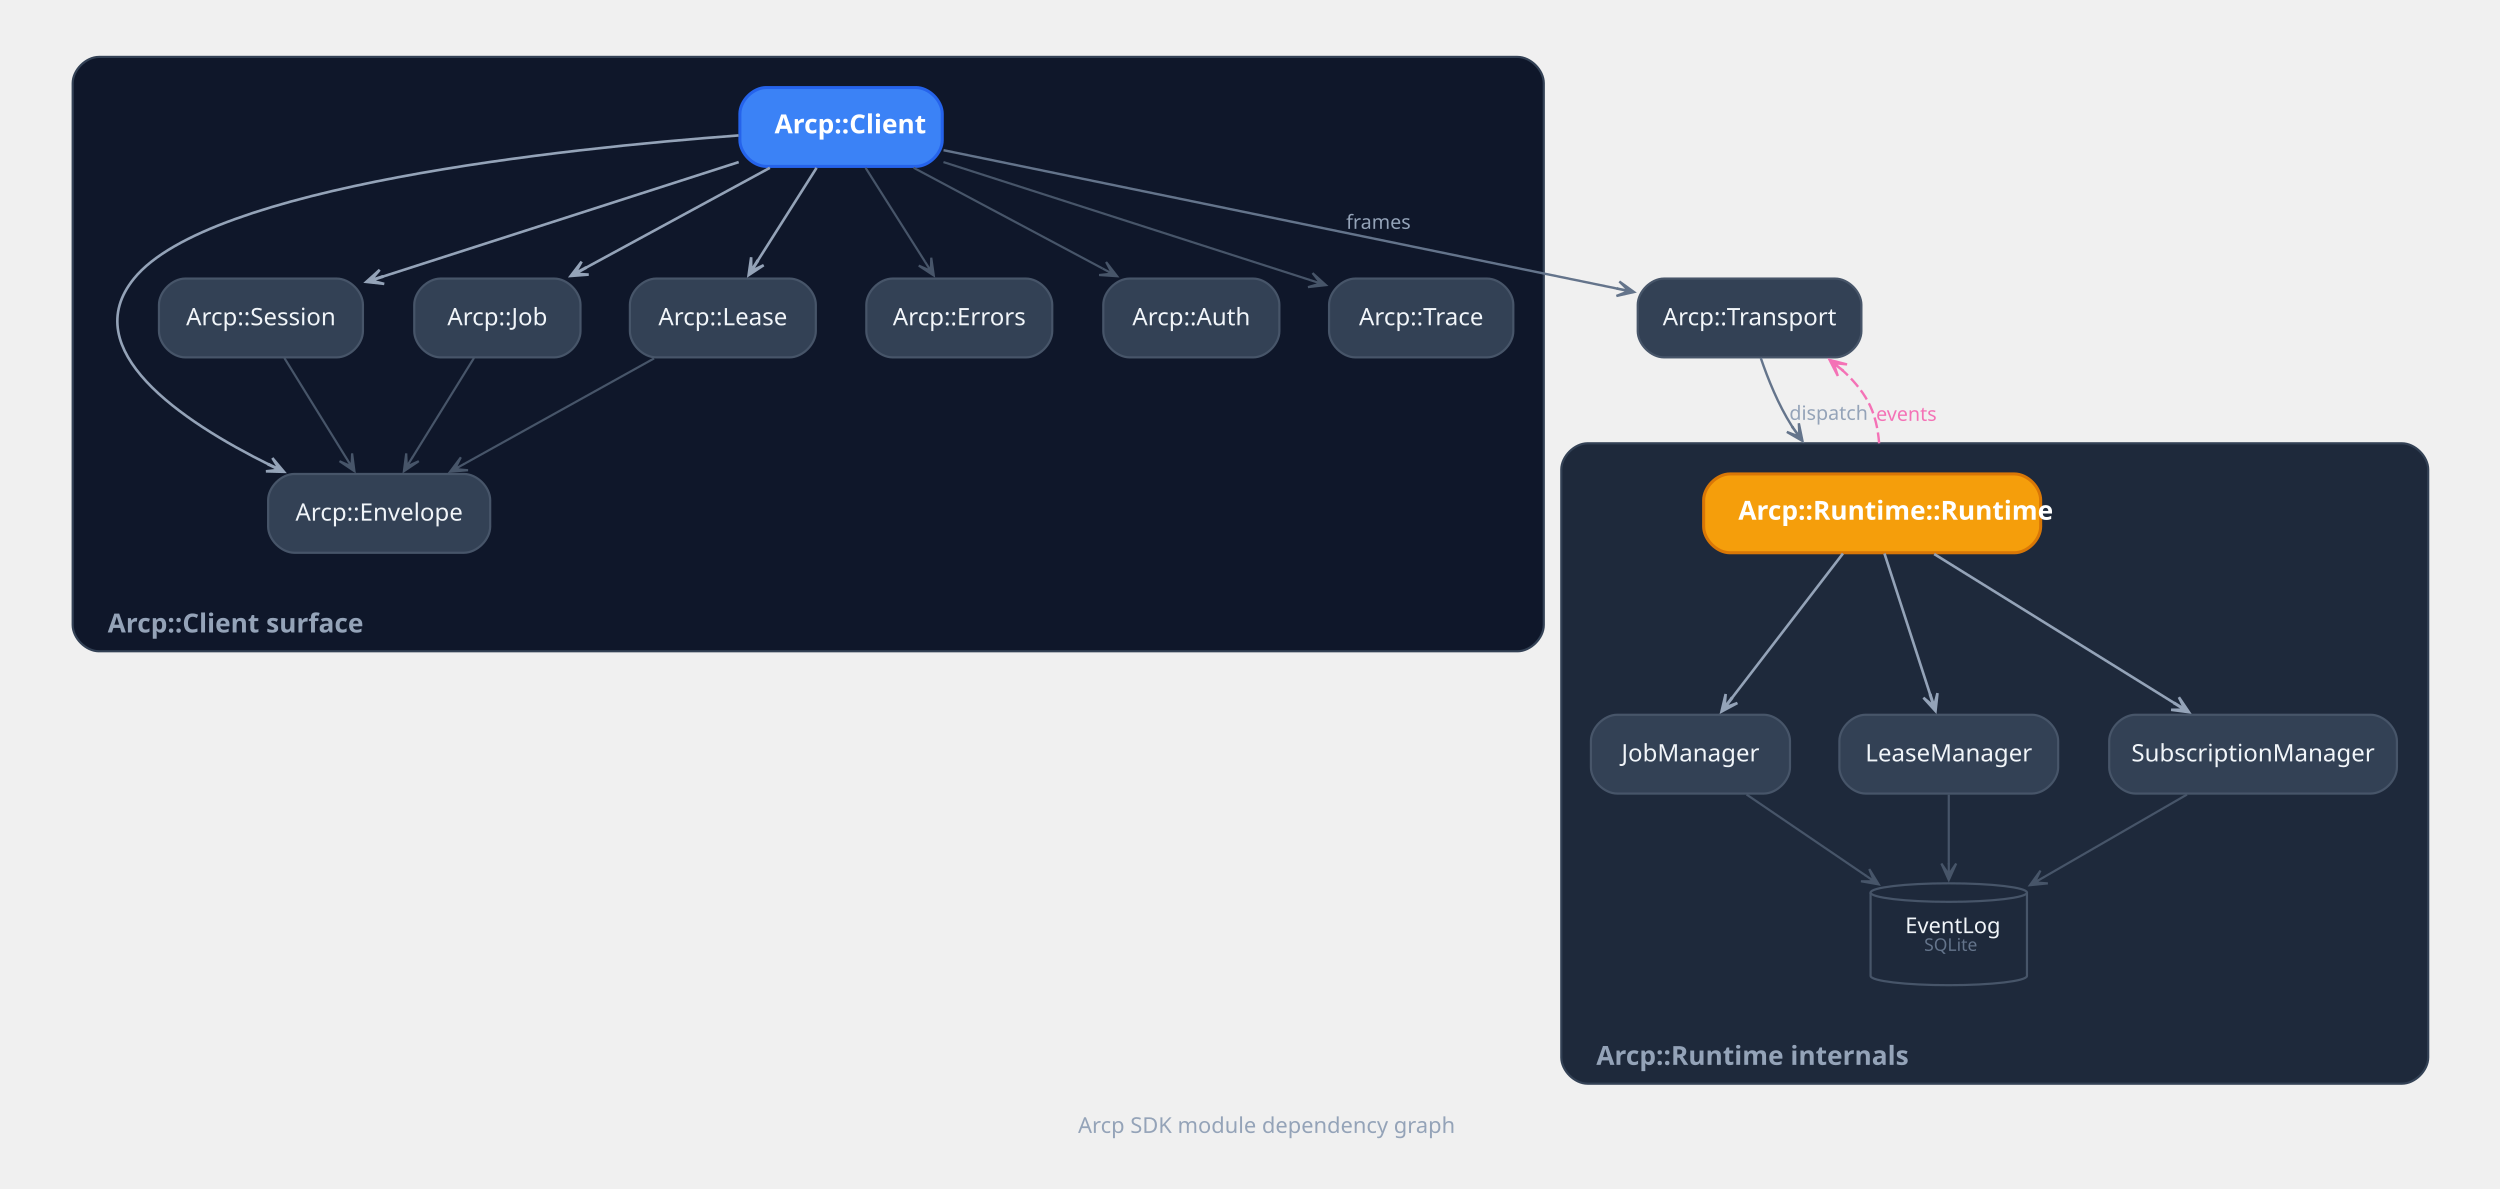
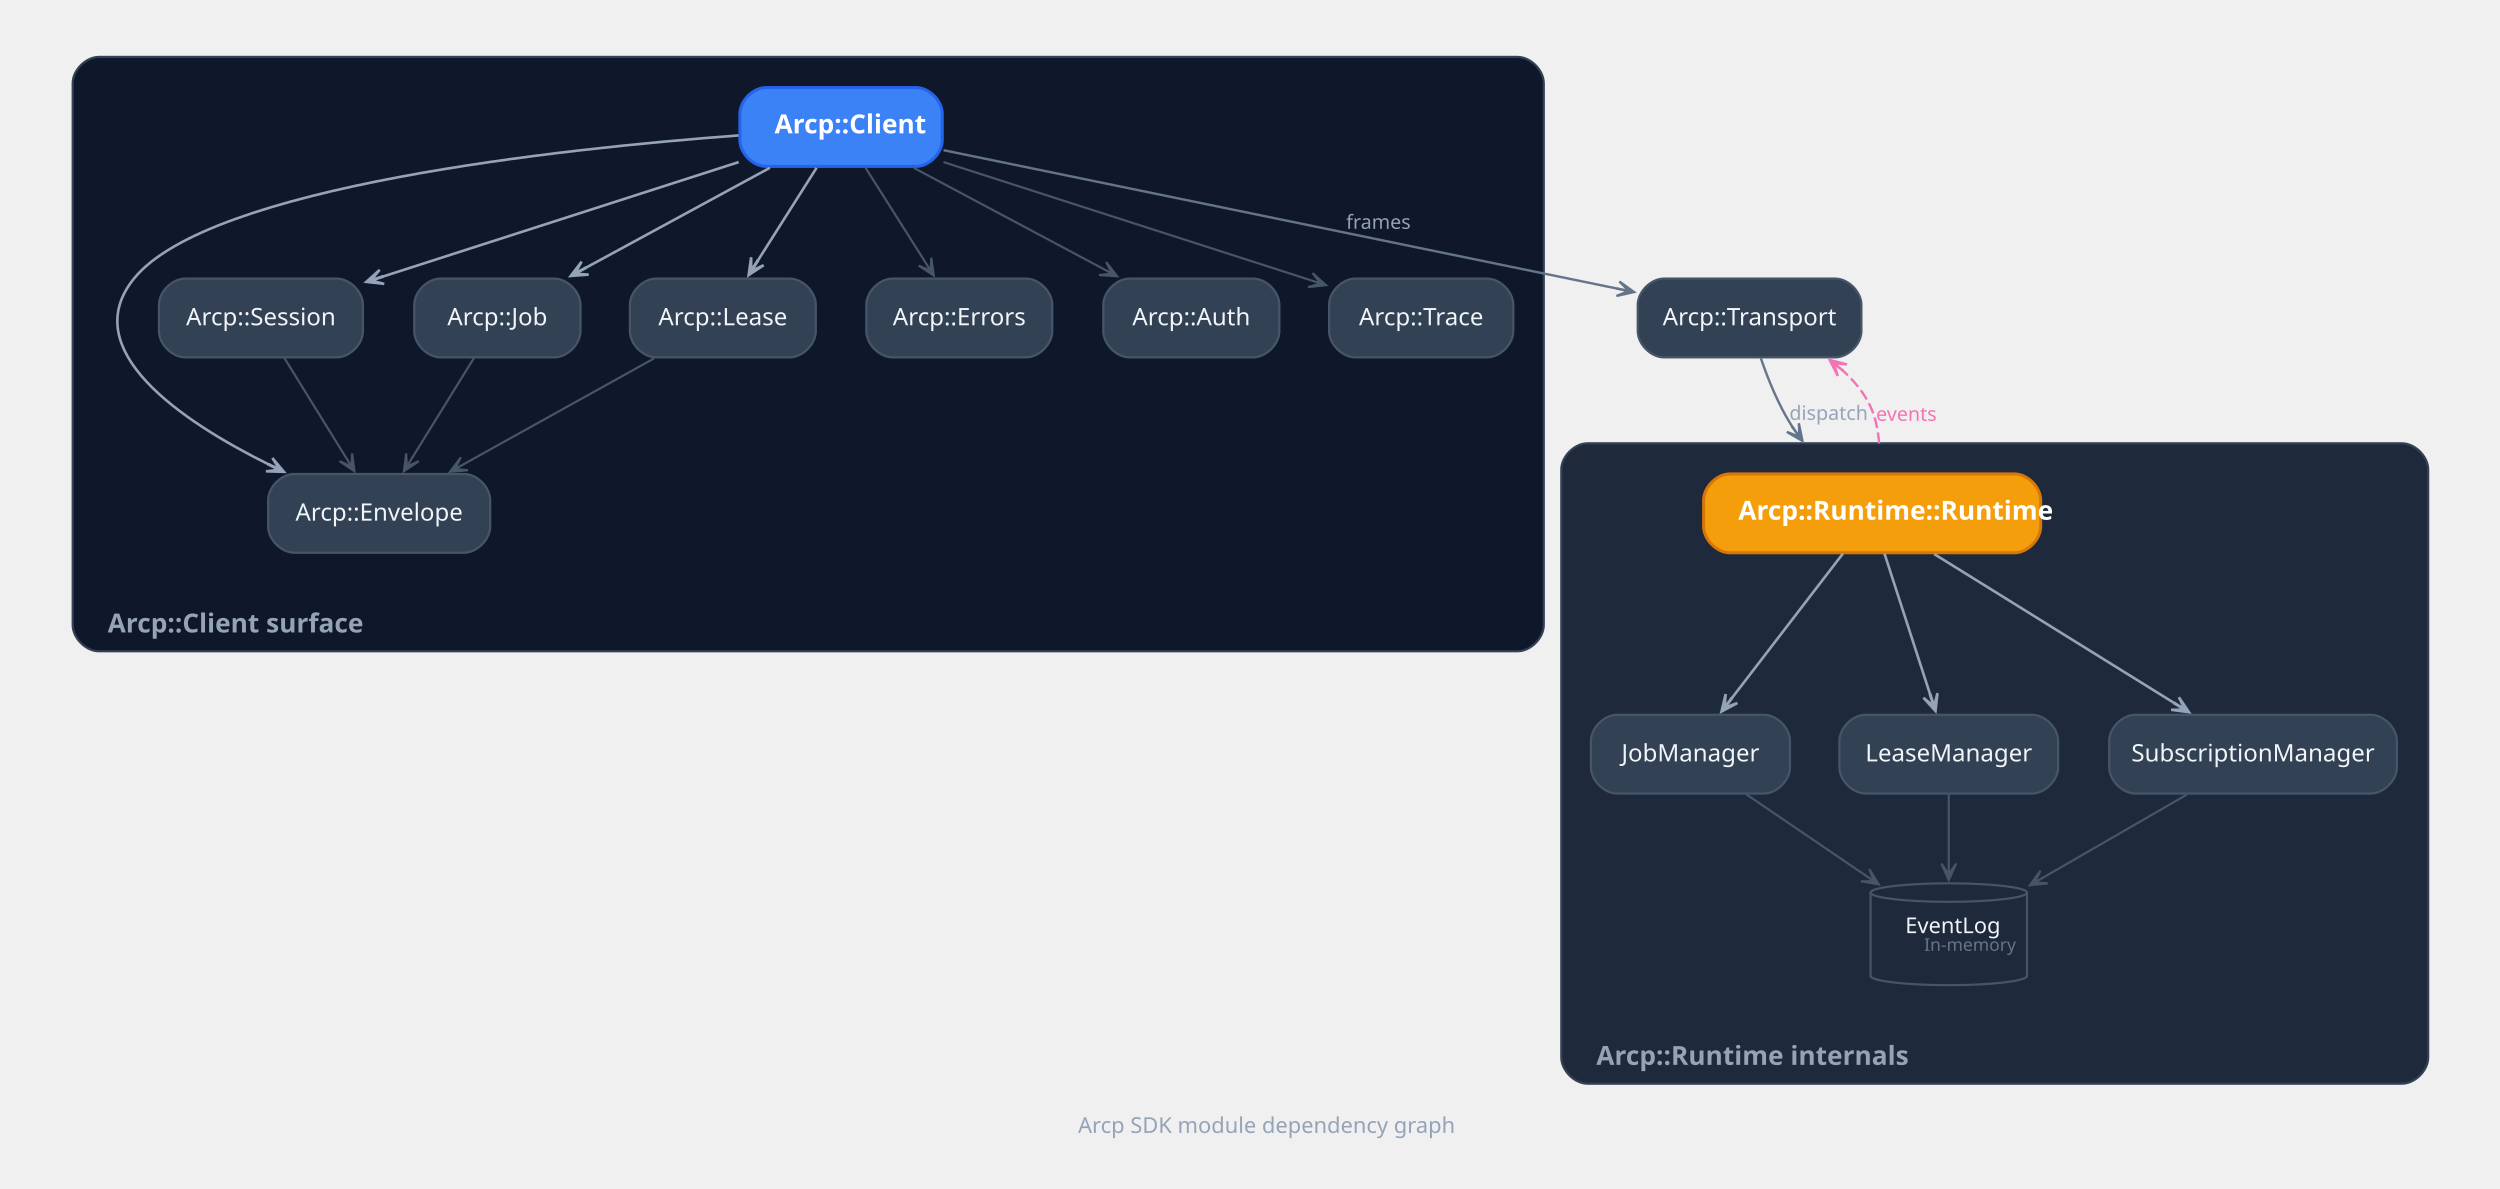
<svg xmlns="http://www.w3.org/2000/svg" width="1142pt" height="543pt" viewBox="0.00 0.00 1142.00 543.00">
  <g id="graph0" class="graph" transform="scale(1 1) rotate(0) translate(25.2 524.53)">
    <text xml:space="preserve" text-anchor="start" x="467.25" y="-7" font-family="TT Commons Pro Trial" font-size="10.00" fill="#94a3b8">Arcp SDK module dependency graph</text>
    <g id="clust1" class="cluster">
      <path fill="#0f172a" stroke="#334155" d="M20,-227.03C20,-227.03 668,-227.03 668,-227.03 674,-227.03 680,-233.03 680,-239.03 680,-239.03 680,-486.53 680,-486.53 680,-492.53 674,-498.53 668,-498.53 668,-498.53 20,-498.53 20,-498.53 14,-498.53 8,-492.53 8,-486.53 8,-486.53 8,-239.03 8,-239.03 8,-233.03 14,-227.03 20,-227.03" />
      <text xml:space="preserve" text-anchor="start" x="24" y="-235.63" font-family="TT Commons Pro Trial" font-weight="bold" font-size="12.00" fill="#94a3b8">Arcp::Client surface</text>
    </g>
    <g id="clust2" class="cluster">
      <path fill="#1e293b" stroke="#334155" d="M700,-29.5C700,-29.5 1072,-29.5 1072,-29.5 1078,-29.5 1084,-35.5 1084,-41.5 1084,-41.5 1084,-310.03 1084,-310.03 1084,-316.03 1078,-322.03 1072,-322.03 1072,-322.03 700,-322.03 700,-322.03 694,-322.03 688,-316.03 688,-310.03 688,-310.03 688,-41.5 688,-41.5 688,-35.5 694,-29.5 700,-29.5" />
      <text xml:space="preserve" text-anchor="start" x="704" y="-38.1" font-family="TT Commons Pro Trial" font-weight="bold" font-size="12.00" fill="#94a3b8">Arcp::Runtime internals</text>
    </g>
    <g id="node1" class="node">
      <path fill="#3b82f6" stroke="#2563eb" stroke-width="1.4" d="M393.22,-484.53C393.22,-484.53 324.78,-484.53 324.78,-484.53 318.78,-484.53 312.78,-478.53 312.78,-472.53 312.78,-472.53 312.78,-460.53 312.78,-460.53 312.78,-454.53 318.78,-448.53 324.78,-448.53 324.78,-448.53 393.22,-448.53 393.22,-448.53 399.22,-448.53 405.22,-454.53 405.22,-460.53 405.22,-460.53 405.22,-472.53 405.22,-472.53 405.22,-478.53 399.22,-484.53 393.22,-484.53" />
      <text xml:space="preserve" text-anchor="start" x="328.62" y="-463.63" font-family="TT Commons Pro Trial" font-weight="bold" font-size="12.00" fill="white">Arcp::Client</text>
    </g>
    <g id="node2" class="node">
      <path fill="#334155" stroke="#475569" d="M186.72,-308.03C186.72,-308.03 109.28,-308.03 109.28,-308.03 103.28,-308.03 97.28,-302.03 97.28,-296.03 97.28,-296.03 97.28,-284.03 97.28,-284.03 97.28,-278.03 103.28,-272.03 109.28,-272.03 109.28,-272.03 186.72,-272.03 186.72,-272.03 192.72,-272.03 198.72,-278.03 198.72,-284.03 198.72,-284.03 198.72,-296.03 198.72,-296.03 198.72,-302.03 192.72,-308.03 186.72,-308.03" />
      <text xml:space="preserve" text-anchor="middle" x="148" y="-286.7" font-family="TT Commons Pro Trial" font-size="11.00" fill="#f1f5f9">Arcp::Envelope</text>
    </g>
    <g id="edge3" class="edge">
      <path fill="none" stroke="#94a3b8" stroke-width="1.2" d="M312.18,-462.67C231.18,-456.64 70.25,-439.52 36,-397.28 9.68,-364.81 56.99,-332.47 97.99,-312.15" />
      <polygon fill="#94a3b8" stroke="#94a3b8" stroke-width="1.2" points="104.5,-309.01 99.21,-315.31 102.48,-310.1 97.79,-312.36 97.74,-312.27 97.7,-312.18 102.39,-309.92 96.28,-309.23 104.5,-309.01" />
    </g>
    <g id="node3" class="node">
      <path fill="#334155" stroke="#475569" d="M128.59,-397.28C128.59,-397.28 59.41,-397.28 59.41,-397.28 53.41,-397.28 47.41,-391.28 47.41,-385.28 47.41,-385.28 47.41,-373.28 47.41,-373.28 47.41,-367.28 53.41,-361.28 59.41,-361.28 59.41,-361.28 128.59,-361.28 128.59,-361.28 134.59,-361.28 140.59,-367.28 140.59,-373.28 140.59,-373.28 140.59,-385.28 140.59,-385.28 140.59,-391.28 134.59,-397.28 128.59,-397.28" />
      <text xml:space="preserve" text-anchor="middle" x="94" y="-375.95" font-family="TT Commons Pro Trial" font-size="11.00" fill="#f1f5f9">Arcp::Session</text>
    </g>
    <g id="edge4" class="edge">
      <path fill="none" stroke="#94a3b8" stroke-width="1.2" d="M312.23,-450.49C266.68,-435.83 197.43,-413.55 149.19,-398.04" />
      <polygon fill="#94a3b8" stroke="#94a3b8" stroke-width="1.2" points="142.14,-395.77 150.31,-394.85 144.34,-396.37 149.31,-397.97 149.28,-398.06 149.24,-398.16 144.28,-396.56 148.24,-401.27 142.14,-395.77" />
    </g>
    <g id="node4" class="node">
      <path fill="#334155" stroke="#475569" d="M227.97,-397.28C227.97,-397.28 176.03,-397.28 176.03,-397.28 170.03,-397.28 164.03,-391.28 164.03,-385.28 164.03,-385.28 164.03,-373.28 164.03,-373.28 164.03,-367.28 170.03,-361.28 176.03,-361.28 176.03,-361.28 227.97,-361.28 227.97,-361.28 233.97,-361.28 239.97,-367.28 239.97,-373.28 239.97,-373.28 239.97,-385.28 239.97,-385.28 239.97,-391.28 233.97,-397.28 227.97,-397.28" />
      <text xml:space="preserve" text-anchor="middle" x="202" y="-375.95" font-family="TT Commons Pro Trial" font-size="11.00" fill="#f1f5f9">Arcp::Job</text>
    </g>
    <g id="edge5" class="edge">
      <path fill="none" stroke="#94a3b8" stroke-width="1.2" d="M326.47,-447.87C301.97,-434.56 268.24,-416.25 242.08,-402.04" />
      <polygon fill="#94a3b8" stroke="#94a3b8" stroke-width="1.2" points="235.5,-398.47 243.71,-399.09 237.56,-399.48 242.14,-401.96 242.1,-402.05 242.05,-402.14 237.47,-399.65 240.49,-405.02 235.5,-398.47" />
    </g>
    <g id="node5" class="node">
      <path fill="#334155" stroke="#475569" d="M335.47,-397.28C335.47,-397.28 274.53,-397.28 274.53,-397.28 268.53,-397.28 262.53,-391.28 262.53,-385.28 262.53,-385.28 262.53,-373.28 262.53,-373.28 262.53,-367.28 268.53,-361.28 274.53,-361.28 274.53,-361.28 335.47,-361.28 335.47,-361.28 341.47,-361.28 347.47,-367.28 347.47,-373.28 347.47,-373.28 347.47,-385.28 347.47,-385.28 347.47,-391.28 341.47,-397.28 335.47,-397.28" />
      <text xml:space="preserve" text-anchor="middle" x="305" y="-375.95" font-family="TT Commons Pro Trial" font-size="11.00" fill="#f1f5f9">Arcp::Lease</text>
    </g>
    <g id="edge6" class="edge">
      <path fill="none" stroke="#94a3b8" stroke-width="1.2" d="M347.81,-447.87C339.94,-435.44 329.3,-418.64 320.6,-404.9" />
      <polygon fill="#94a3b8" stroke="#94a3b8" stroke-width="1.2" points="316.77,-398.86 323.64,-403.39 318.08,-400.74 320.87,-405.15 320.79,-405.2 320.7,-405.25 317.91,-400.85 317.93,-407.01 316.77,-398.86" />
    </g>
    <g id="node6" class="node">
      <path fill="#334155" stroke="#475569" d="M443.47,-397.28C443.47,-397.28 382.53,-397.28 382.53,-397.28 376.53,-397.28 370.53,-391.28 370.53,-385.28 370.53,-385.28 370.53,-373.28 370.53,-373.28 370.53,-367.28 376.53,-361.28 382.53,-361.28 382.53,-361.28 443.47,-361.28 443.47,-361.28 449.47,-361.28 455.47,-367.28 455.47,-373.28 455.47,-373.28 455.47,-385.28 455.47,-385.28 455.47,-391.28 449.47,-397.28 443.47,-397.28" />
      <text xml:space="preserve" text-anchor="middle" x="413" y="-375.95" font-family="TT Commons Pro Trial" font-size="11.00" fill="#f1f5f9">Arcp::Errors</text>
    </g>
    <g id="edge10" class="edge">
      <path fill="none" stroke="#475569" d="M370.19,-447.87C378.06,-435.44 388.7,-418.64 397.4,-404.9" />
      <polygon fill="#475569" stroke="#475569" points="401.36,-398.66 400.2,-406.8 400,-400.8 397.34,-404.99 397.34,-404.99 397.34,-404.99 400,-400.8 394.49,-403.19 401.36,-398.66" />
    </g>
    <g id="node7" class="node">
      <path fill="#334155" stroke="#475569" d="M547.22,-397.28C547.22,-397.28 490.78,-397.28 490.78,-397.28 484.78,-397.28 478.78,-391.28 478.78,-385.28 478.78,-385.28 478.78,-373.28 478.78,-373.28 478.78,-367.28 484.78,-361.28 490.78,-361.28 490.78,-361.28 547.22,-361.28 547.22,-361.28 553.22,-361.28 559.22,-367.28 559.22,-373.28 559.22,-373.28 559.22,-385.28 559.22,-385.28 559.22,-391.28 553.22,-397.28 547.22,-397.28" />
      <text xml:space="preserve" text-anchor="middle" x="519" y="-375.95" font-family="TT Commons Pro Trial" font-size="11.00" fill="#f1f5f9">Arcp::Auth</text>
    </g>
    <g id="edge11" class="edge">
      <path fill="none" stroke="#475569" d="M392.15,-447.87C417.23,-434.51 451.79,-416.09 478.5,-401.86" />
      <polygon fill="#475569" stroke="#475569" points="485.09,-398.35 480.06,-404.85 482.85,-399.54 478.47,-401.87 478.47,-401.87 478.47,-401.87 482.85,-399.54 476.88,-398.9 485.09,-398.35" />
    </g>
    <g id="node8" class="node">
      <path fill="#334155" stroke="#475569" d="M654.09,-397.28C654.09,-397.28 593.91,-397.28 593.91,-397.28 587.91,-397.28 581.91,-391.28 581.91,-385.28 581.91,-385.28 581.91,-373.28 581.91,-373.28 581.91,-367.28 587.91,-361.28 593.91,-361.28 593.91,-361.28 654.09,-361.28 654.09,-361.28 660.09,-361.28 666.09,-367.28 666.09,-373.28 666.09,-373.28 666.09,-385.28 666.09,-385.28 666.09,-391.28 660.09,-397.28 654.09,-397.28" />
      <text xml:space="preserve" text-anchor="middle" x="624" y="-375.95" font-family="TT Commons Pro Trial" font-size="11.00" fill="#f1f5f9">Arcp::Trace</text>
    </g>
    <g id="edge12" class="edge">
      <path fill="none" stroke="#475569" d="M405.77,-450.49C452.82,-435.35 525.16,-412.08 573.5,-396.53" />
      <polygon fill="#475569" stroke="#475569" points="580.48,-394.28 574.37,-399.79 578.07,-395.06 573.34,-396.58 573.34,-396.58 573.34,-396.58 578.07,-395.06 572.3,-393.37 580.48,-394.28" />
    </g>
    <g id="node9" class="node">
      <path fill="#334155" stroke="#475569" d="M813.09,-397.28C813.09,-397.28 734.91,-397.28 734.91,-397.28 728.91,-397.28 722.91,-391.28 722.91,-385.28 722.91,-385.28 722.91,-373.28 722.91,-373.28 722.91,-367.28 728.91,-361.28 734.91,-361.28 734.91,-361.28 813.09,-361.28 813.09,-361.28 819.09,-361.28 825.09,-367.28 825.09,-373.28 825.09,-373.28 825.09,-385.28 825.09,-385.28 825.09,-391.28 819.09,-397.28 813.09,-397.28" />
      <text xml:space="preserve" text-anchor="middle" x="774" y="-375.95" font-family="TT Commons Pro Trial" font-size="11.00" fill="#f1f5f9">Arcp::Transport</text>
    </g>
    <g id="edge1" class="edge">
      <path fill="none" stroke="#64748b" stroke-width="1.1" d="M405.8,-455.92C481.45,-440.38 630.52,-409.75 713.91,-392.62" />
      <polygon fill="#64748b" stroke="#64748b" stroke-width="1.1" points="721.2,-391.13 714.53,-395.94 718.85,-391.66 713.86,-392.68 713.85,-392.64 713.84,-392.59 718.83,-391.56 713.17,-389.33 721.2,-391.13" />
      <text xml:space="preserve" text-anchor="middle" x="604.47" y="-419.98" font-family="TT Commons Pro Trial" font-size="9.00" fill="#94a3b8">frames</text>
    </g>
    <g id="edge13" class="edge">
      <path fill="none" stroke="#475569" d="M104.67,-361.04C112.73,-348.02 123.9,-329.96 132.88,-315.45" />
      <polygon fill="#475569" stroke="#475569" points="136.71,-309.27 135.64,-317.42 135.38,-311.42 132.77,-315.65 132.77,-315.65 132.77,-315.65 135.38,-311.42 129.9,-313.87 136.71,-309.27" />
    </g>
    <g id="edge14" class="edge">
      <path fill="none" stroke="#475569" d="M191.33,-361.04C183.27,-348.02 172.1,-329.96 163.12,-315.45" />
      <polygon fill="#475569" stroke="#475569" points="159.29,-309.27 166.1,-313.87 160.62,-311.42 163.23,-315.65 163.23,-315.65 163.23,-315.65 160.62,-311.42 160.36,-317.42 159.29,-309.27" />
    </g>
    <g id="edge15" class="edge">
      <path fill="none" stroke="#475569" d="M273.61,-360.83C248.58,-346.92 213.41,-327.38 186.65,-312.51" />
      <polygon fill="#475569" stroke="#475569" points="180.4,-309.04 188.6,-309.73 182.62,-310.27 186.96,-312.68 186.96,-312.68 186.96,-312.68 182.62,-310.27 185.32,-315.63 180.4,-309.04" />
    </g>
    <g id="node10" class="node">
      <path fill="#f59e0b" stroke="#d97706" stroke-width="1.4" d="M894.97,-308.03C894.97,-308.03 765.03,-308.03 765.03,-308.03 759.03,-308.03 753.03,-302.03 753.03,-296.03 753.03,-296.03 753.03,-284.03 753.03,-284.03 753.03,-278.03 759.03,-272.03 765.03,-272.03 765.03,-272.03 894.97,-272.03 894.97,-272.03 900.97,-272.03 906.97,-278.03 906.97,-284.03 906.97,-284.03 906.97,-296.03 906.97,-296.03 906.97,-302.03 900.97,-308.03 894.97,-308.03" />
      <text xml:space="preserve" text-anchor="start" x="768.88" y="-287.13" font-family="TT Commons Pro Trial" font-weight="bold" font-size="12.00" fill="white">Arcp::Runtime::Runtime</text>
    </g>
    <g id="edge2" class="edge">
      <path fill="none" stroke="#64748b" stroke-width="1.1" d="M779.12,-361C782.38,-351.45 787.14,-339.61 793.25,-330.03 793.47,-329.69 793.68,-329.35 793.91,-329.02" />
      <polygon fill="#64748b" stroke="#64748b" stroke-width="1.1" points="798.16,-323.11 796.51,-331.17 796.79,-325.1 793.81,-329.23 793.77,-329.2 793.73,-329.17 796.71,-325.04 791.04,-327.23 798.16,-323.11" />
      <text xml:space="preserve" text-anchor="middle" x="810.12" y="-332.73" font-family="TT Commons Pro Trial" font-size="9.00" fill="#94a3b8">dispatch</text>
    </g>
    <g id="edge19" class="edge">
      <path fill="none" stroke="#f472b6" stroke-width="1.1" stroke-dasharray="5,2" d="M833.18,-322.03C832.69,-328.7 831.21,-335.48 828,-341.28 825.01,-346.68 820.86,-351.46 816.18,-355.63" />
      <polygon fill="#f472b6" stroke="#f472b6" stroke-width="1.1" points="810.57,-360.11 814.32,-352.79 812.42,-358.57 816.4,-355.39 816.43,-355.43 816.46,-355.47 812.48,-358.64 818.53,-358.07 810.57,-360.11" />
      <text xml:space="preserve" text-anchor="start" x="831.8" y="-332.28" font-family="TT Commons Pro Trial" font-size="9.00" fill="#f472b6">events</text>
    </g>
    <g id="node11" class="node">
      <path fill="#334155" stroke="#475569" d="M780.47,-198.03C780.47,-198.03 713.53,-198.03 713.53,-198.03 707.53,-198.03 701.53,-192.03 701.53,-186.03 701.53,-186.03 701.53,-174.03 701.53,-174.03 701.53,-168.03 707.53,-162.03 713.53,-162.03 713.53,-162.03 780.47,-162.03 780.47,-162.03 786.47,-162.03 792.47,-168.03 792.47,-174.03 792.47,-174.03 792.47,-186.03 792.47,-186.03 792.47,-192.03 786.47,-198.03 780.47,-198.03" />
      <text xml:space="preserve" text-anchor="middle" x="747" y="-176.71" font-family="TT Commons Pro Trial" font-size="11.00" fill="#f1f5f9">JobManager</text>
    </g>
    <g id="edge7" class="edge">
      <path fill="none" stroke="#94a3b8" stroke-width="1.2" d="M816.66,-271.68C802.87,-253.73 781.21,-225.55 765.71,-205.38" />
      <polygon fill="#94a3b8" stroke="#94a3b8" stroke-width="1.2" points="761.19,-199.5 768.44,-203.39 762.67,-201.25 765.84,-205.38 765.76,-205.45 765.68,-205.51 762.51,-201.37 763.09,-207.5 761.19,-199.5" />
    </g>
    <g id="node12" class="node">
      <path fill="#334155" stroke="#475569" d="M902.97,-198.03C902.97,-198.03 827.03,-198.03 827.03,-198.03 821.03,-198.03 815.03,-192.03 815.03,-186.03 815.03,-186.03 815.03,-174.03 815.03,-174.03 815.03,-168.03 821.03,-162.03 827.03,-162.03 827.03,-162.03 902.97,-162.03 902.97,-162.03 908.97,-162.03 914.97,-168.03 914.97,-174.03 914.97,-174.03 914.97,-186.03 914.97,-186.03 914.97,-192.03 908.97,-198.03 902.97,-198.03" />
      <text xml:space="preserve" text-anchor="middle" x="865" y="-176.71" font-family="TT Commons Pro Trial" font-size="11.00" fill="#f1f5f9">LeaseManager</text>
    </g>
    <g id="edge8" class="edge">
      <path fill="none" stroke="#94a3b8" stroke-width="1.2" d="M835.62,-271.68C841.31,-254.12 850.17,-226.78 856.68,-206.71" />
      <polygon fill="#94a3b8" stroke="#94a3b8" stroke-width="1.2" points="858.94,-199.73 859.84,-207.91 858.33,-201.94 856.72,-206.9 856.63,-206.86 856.53,-206.83 858.14,-201.88 853.42,-205.82 858.94,-199.73" />
    </g>
    <g id="node13" class="node">
      <path fill="#334155" stroke="#475569" d="M1057.71,-198.03C1057.71,-198.03 950.28,-198.03 950.28,-198.03 944.28,-198.03 938.28,-192.03 938.28,-186.03 938.28,-186.03 938.28,-174.03 938.28,-174.03 938.28,-168.03 944.28,-162.03 950.28,-162.03 950.28,-162.03 1057.71,-162.03 1057.71,-162.03 1063.71,-162.03 1069.71,-168.03 1069.71,-174.03 1069.71,-174.03 1069.71,-186.03 1069.71,-186.03 1069.71,-192.03 1063.71,-198.03 1057.71,-198.03" />
      <text xml:space="preserve" text-anchor="middle" x="1004" y="-176.71" font-family="TT Commons Pro Trial" font-size="11.00" fill="#f1f5f9">SubscriptionManager</text>
    </g>
    <g id="edge9" class="edge">
      <path fill="none" stroke="#94a3b8" stroke-width="1.2" d="M858.34,-271.44C888.39,-252.79 935.9,-223.3 968.44,-203.1" />
      <polygon fill="#94a3b8" stroke="#94a3b8" stroke-width="1.2" points="974.71,-199.21 970.12,-206.03 972.82,-200.5 968.4,-203.25 968.34,-203.16 968.29,-203.08 972.72,-200.33 966.56,-200.29 974.71,-199.21" />
    </g>
    <g id="node14" class="node">
      <path fill="#1e293b" stroke="#475569" d="M900.72,-116.8C900.72,-119.13 884.71,-121.03 865,-121.03 845.29,-121.03 829.28,-119.13 829.28,-116.8 829.28,-116.8 829.28,-78.73 829.28,-78.73 829.28,-76.4 845.29,-74.5 865,-74.5 884.71,-74.5 900.72,-76.4 900.72,-78.73 900.72,-78.73 900.72,-116.8 900.72,-116.8" />
      <path fill="none" stroke="#475569" d="M900.72,-116.8C900.72,-114.47 884.71,-112.57 865,-112.57 845.29,-112.57 829.28,-114.47 829.28,-116.8" />
      <text xml:space="preserve" text-anchor="start" x="845.12" y="-98.27" font-family="TT Commons Pro Trial" font-size="10.00" fill="#f1f5f9">EventLog</text>
-       <text xml:space="preserve" text-anchor="start" x="853.75" y="-90.17" font-family="TT Commons Pro Trial" font-size="8.00" fill="#64748b">SQLite</text>
+       <text xml:space="preserve" text-anchor="start" x="853.75" y="-90.17" font-family="TT Commons Pro Trial" font-size="8.00" fill="#64748b">In-memory</text>
    </g>
    <g id="edge16" class="edge">
      <path fill="none" stroke="#475569" d="M772.6,-161.61C788.52,-150.79 809.27,-136.67 827.08,-124.56" />
      <polygon fill="#475569" stroke="#475569" points="832.99,-120.54 828.68,-127.55 830.89,-121.96 826.79,-124.76 826.79,-124.76 826.79,-124.76 830.89,-121.96 824.89,-121.97 832.99,-120.54" />
    </g>
    <g id="edge17" class="edge">
      <path fill="none" stroke="#475569" d="M865,-161.61C865,-152.3 865,-140.55 865,-129.74" />
      <polygon fill="#475569" stroke="#475569" points="865,-122.56 868.38,-130.06 865,-125.09 865,-130.06 865,-130.06 865,-130.06 865,-125.09 861.63,-130.06 865,-122.56" />
    </g>
    <g id="edge18" class="edge">
      <path fill="none" stroke="#475569" d="M973.84,-161.61C954.7,-150.56 929.62,-136.08 908.36,-123.8" />
      <polygon fill="#475569" stroke="#475569" points="902.07,-120.17 910.25,-121 904.26,-121.44 908.57,-123.92 908.57,-123.92 908.57,-123.92 904.26,-121.44 906.88,-126.84 902.07,-120.17" />
    </g>
  </g>
</svg>
